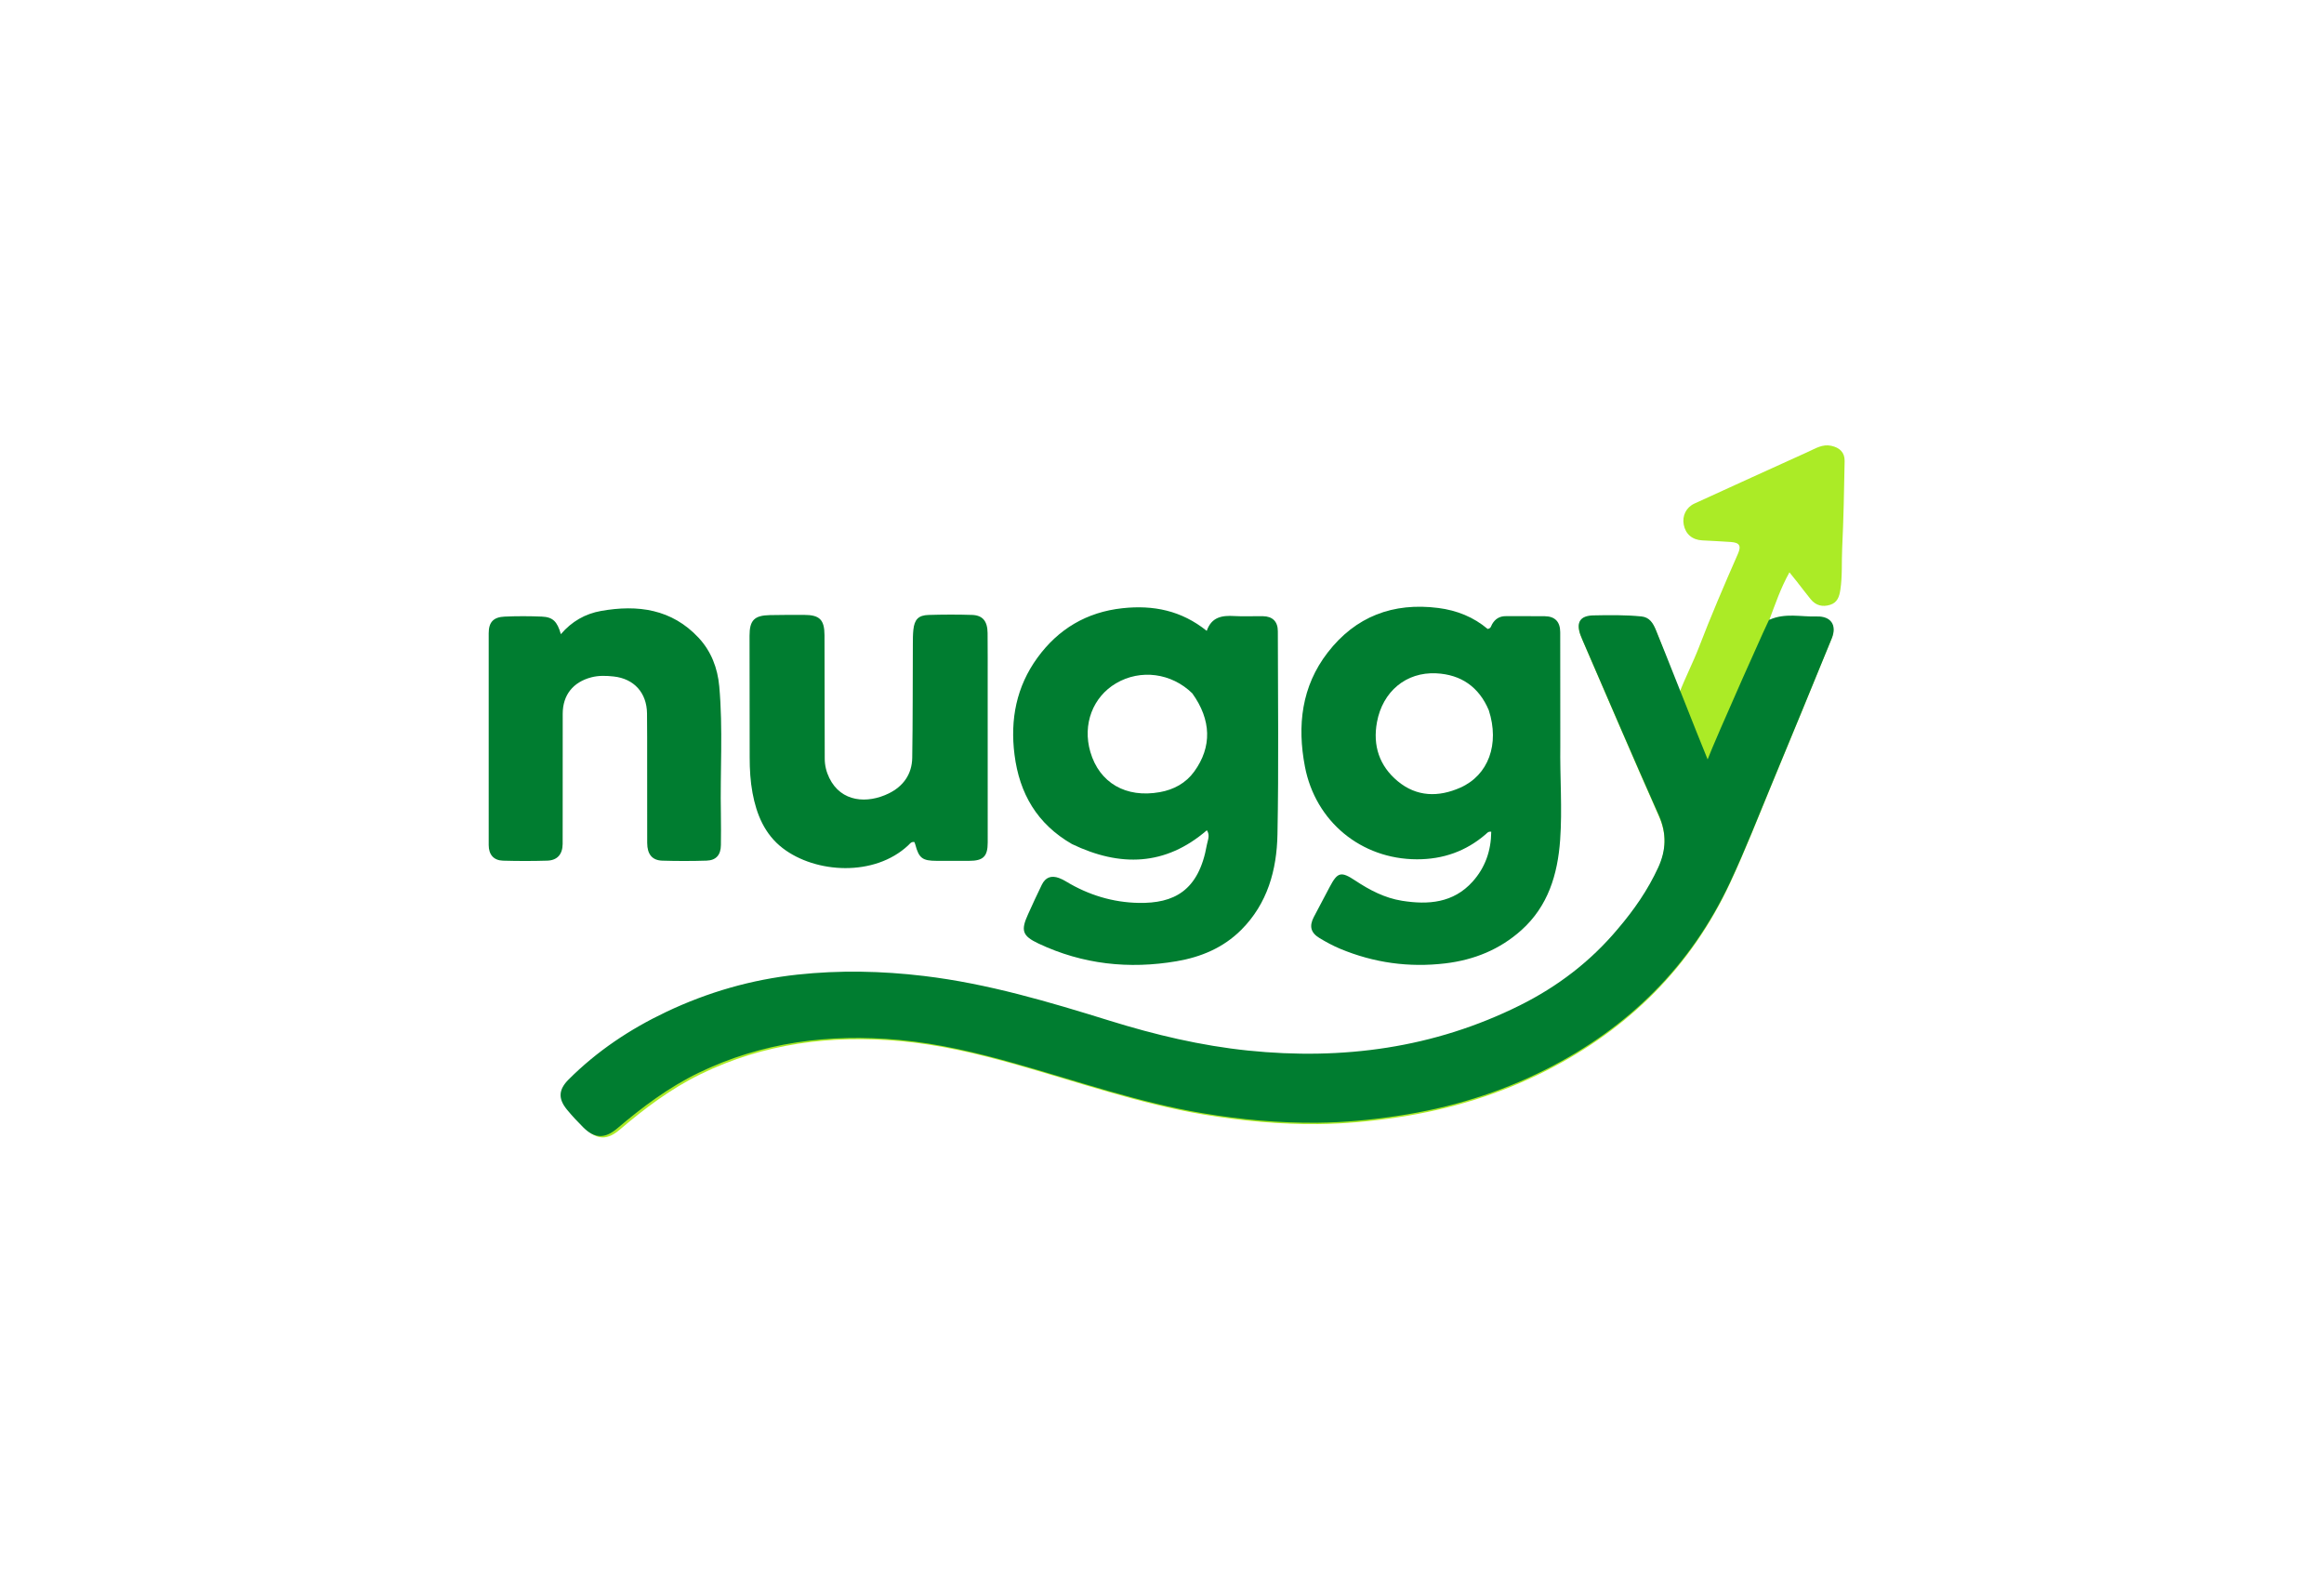
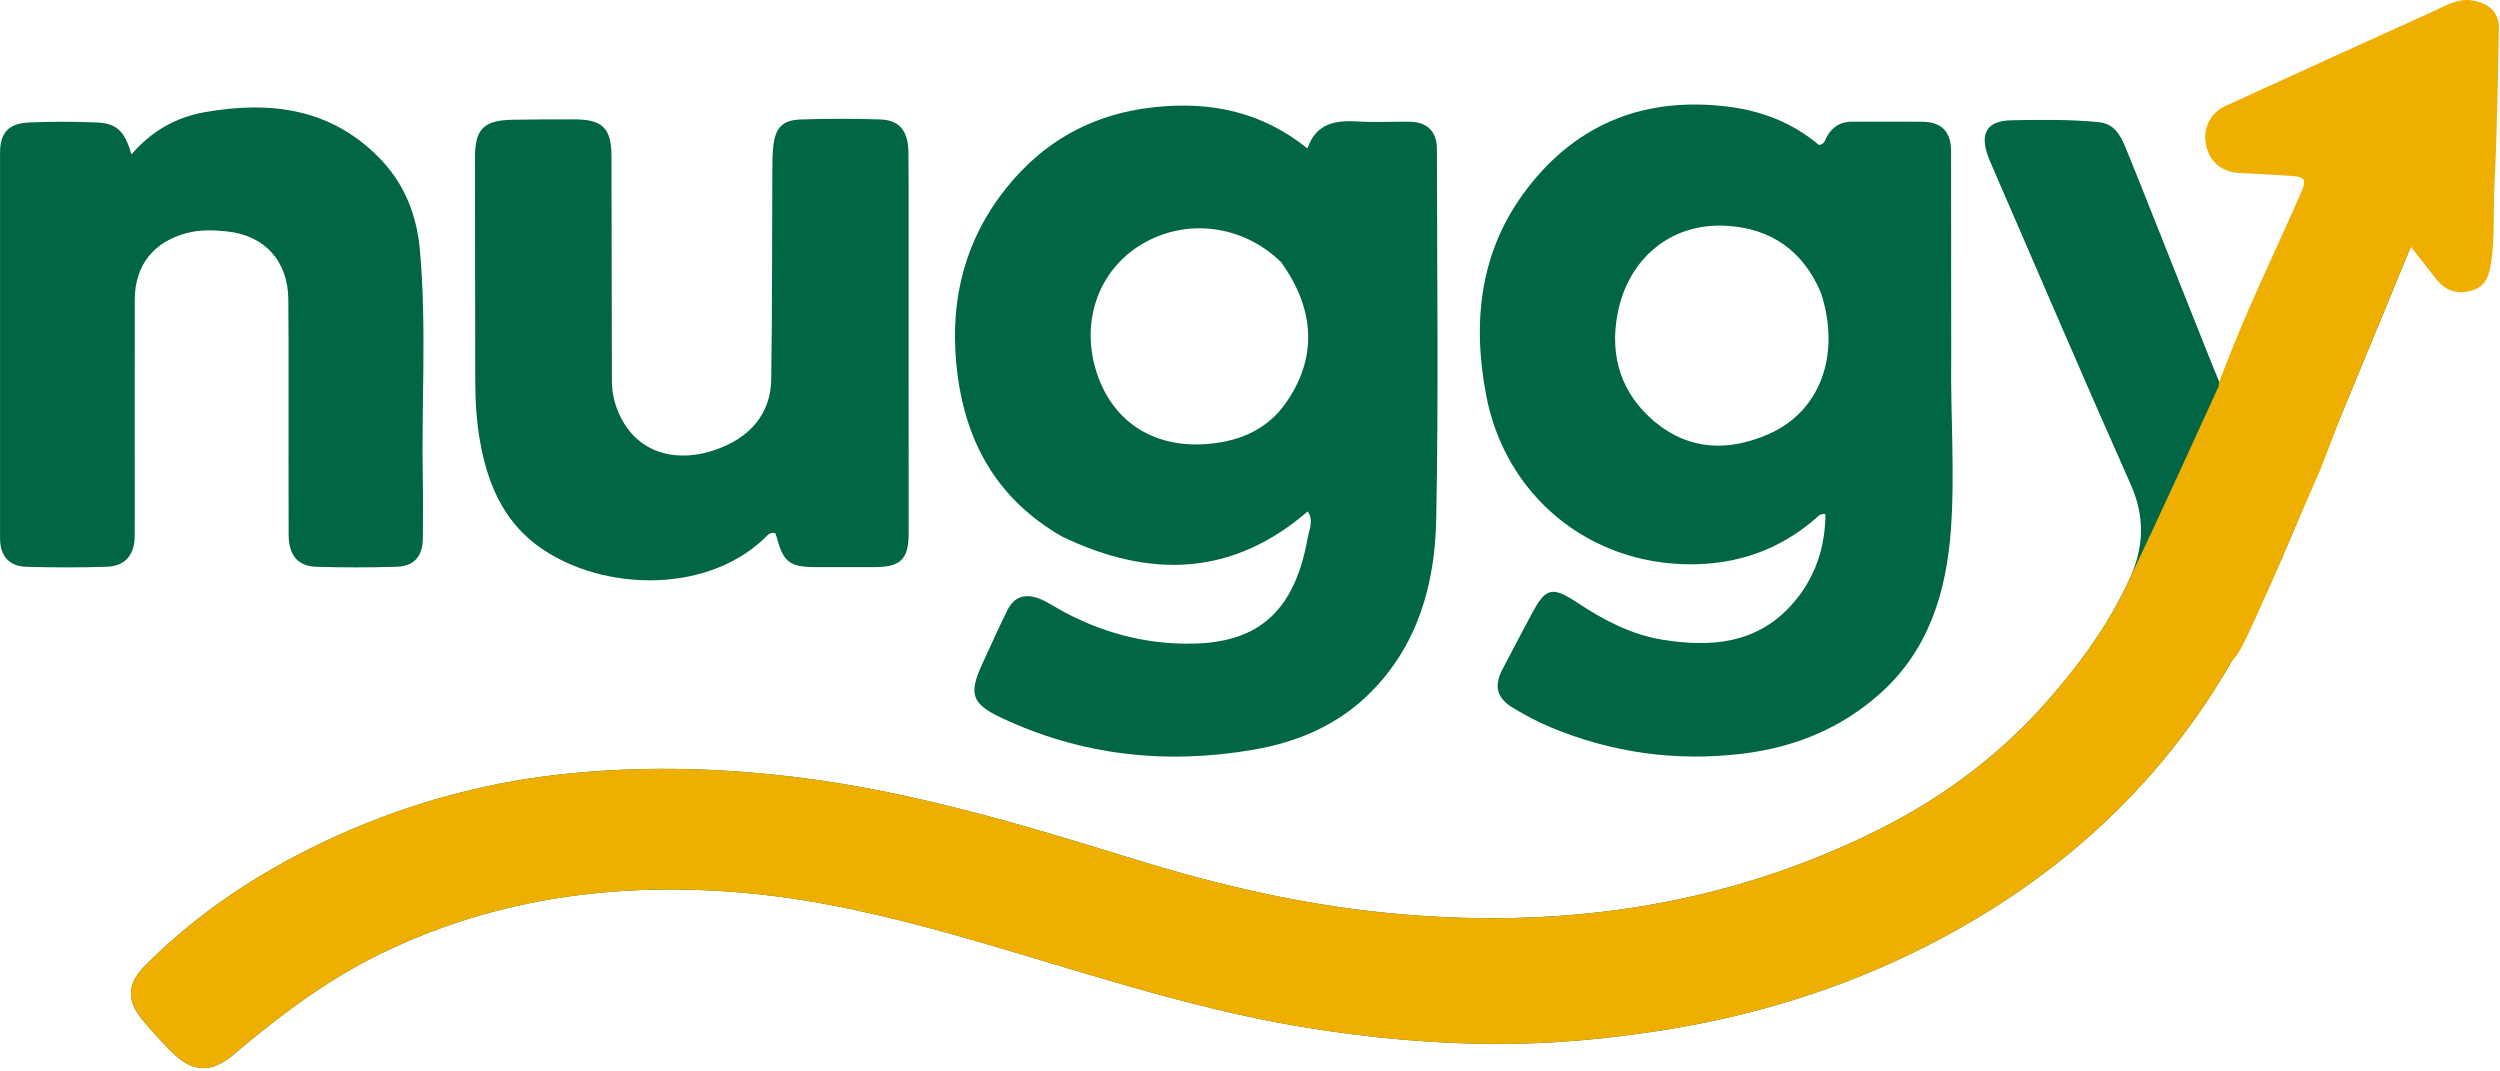
- <svg xmlns="http://www.w3.org/2000/svg" width="1024" height="700" viewBox="0 0 1024 1024" fill="none">
-   <path d="M805.997 599.181C816.416 586.928 825.266 574.061 831.848 559.706C836.95 548.581 837.469 537.714 832.316 526.094C815.631 488.472 799.51 450.597 783.176 412.818C782.713 411.747 782.259 410.671 781.865 409.574C778.963 401.489 781.599 397.16 790.15 396.974C800.443 396.752 810.759 396.637 821.038 397.642C826.35 398.162 828.555 402.031 830.344 406.309C835.038 417.53 838.293 427.784 843 439C843.684 440.63 843.171 445.586 845.5 446.5C848.924 437.456 854.507 426.441 857.957 417.455C865.784 397.068 874.388 377.007 883.173 357.021C885.518 351.686 884.303 349.668 878.569 349.27C872.448 348.845 866.318 348.567 860.191 348.239C853.798 347.896 849.475 344.229 848.294 338.124C847.198 332.459 849.798 326.986 855.206 324.507C879.674 313.293 904.183 302.171 928.695 291.053C933.334 288.949 937.746 286.09 943.326 287.28C948.813 288.451 952.098 291.544 951.998 297.144C951.665 315.818 951.322 334.5 950.42 353.152C949.985 362.134 950.605 371.152 949.237 380.124C948.549 384.629 947.271 388.304 942.705 389.756C937.843 391.302 933.459 390.276 930.134 386.187C926.983 382.312 923.976 378.317 920.892 374.386C919.677 372.837 918.423 371.319 916.423 368.84C910.718 379.078 907.278 389.354 903.324 399.849C913.386 395.219 923.71 397.986 933.825 397.671C942.967 397.387 946.95 403.294 943.49 411.787C930.854 442.808 918.139 473.796 905.327 504.743C896.406 526.295 887.961 548.081 878.107 569.2C852.861 623.309 812.703 663.059 759.764 689.939C729.764 705.172 698.008 714.865 664.757 719.918C647.503 722.54 630.16 724.224 612.778 724.399C588.056 724.648 563.47 722.382 539.028 718.289C497.658 711.36 458.171 697.449 417.994 686.086C393.56 679.175 368.876 673.269 343.566 670.949C298.801 666.845 255.427 672.342 214.584 692.249C195.485 701.558 178.578 714.277 162.45 728.03C154.529 734.784 147.932 734.74 140.562 727.372C136.916 723.727 133.386 719.935 130.114 715.952C124.322 708.899 124.632 703.041 131.131 696.519C149.429 678.155 170.634 663.962 193.947 652.861C220.698 640.124 248.737 632.007 278.226 628.814C305.415 625.87 332.484 626.426 359.622 629.677C400.683 634.596 440.041 646.369 479.317 658.61C508.338 667.655 537.858 674.69 568.088 677.813C628.926 684.099 687.652 676.245 742.888 648.652C767.074 636.57 788.323 620.378 805.997 599.181Z" fill="#ABEB26" />
-   <path d="M805.904 598.496C816.346 586.26 825.216 573.411 831.814 559.077C836.927 547.969 837.447 537.117 832.282 525.514C815.559 487.946 799.402 450.126 783.03 412.401C782.567 411.333 782.111 410.258 781.716 409.162C778.807 401.09 781.45 396.766 790.02 396.581C800.337 396.359 810.676 396.244 820.979 397.248C826.302 397.766 828.513 401.63 830.306 405.902C834.961 416.988 858.625 477.266 863.696 489.392C867.575 478.74 907.014 390.033 903.453 399.451C913.538 394.828 923.885 397.591 934.023 397.277C943.186 396.993 947.178 402.892 943.711 411.372C931.046 442.348 918.302 473.291 905.461 504.194C896.519 525.714 888.055 547.469 878.179 568.558C852.875 622.588 812.625 662.281 759.565 689.122C729.496 704.333 697.668 714.012 664.341 719.057C647.047 721.676 629.665 723.357 612.244 723.532C587.465 723.78 562.823 721.519 538.325 717.431C496.86 710.512 457.283 696.621 417.015 685.274C392.524 678.373 367.784 672.476 342.416 670.159C297.549 666.061 254.076 671.551 213.139 691.429C193.997 700.724 177.051 713.424 160.886 727.158C152.947 733.902 146.335 733.858 138.949 726.501C135.295 722.861 131.756 719.075 128.477 715.097C122.671 708.055 122.982 702.205 129.496 695.692C147.835 677.355 169.089 663.183 192.456 652.098C219.267 639.379 247.37 631.274 276.927 628.085C304.178 625.146 331.309 625.701 358.509 628.947C399.663 633.859 439.112 645.615 478.477 657.838C507.564 666.87 537.152 673.895 567.451 677.014C628.428 683.29 687.288 675.447 742.65 647.895C766.892 635.83 788.189 619.661 805.904 598.496Z" fill="#007D30" />
-   <path d="M453.964 543.939C431.463 530.984 420.112 511.366 416.934 486.359C414.044 463.607 418.159 442.471 431.72 423.845C445.199 405.331 463.404 394.46 486.526 391.956C506.407 389.802 524.561 393.442 540.839 406.557C543.922 397.567 550.764 396.522 558.646 397C564.79 397.373 570.976 397.006 577.141 397.107C583.297 397.209 586.662 400.575 586.667 406.795C586.7 450.461 587.277 494.138 586.422 537.788C585.975 560.621 580.045 582.269 563.047 599.261C551.511 610.791 537.104 616.771 521.469 619.444C490.726 624.699 460.84 621.478 432.414 608.064C421.958 603.13 420.874 599.681 425.657 589.192C428.559 582.829 431.44 576.451 434.528 570.177C436.909 565.34 440.614 563.984 445.678 565.84C447.228 566.408 448.724 567.19 450.141 568.046C464.557 576.759 480.31 581.568 497.005 581.859C519.438 582.249 535.666 574.338 540.911 544.46C541.432 541.496 543.144 538.353 540.93 535.04C514.187 558.093 485.031 558.857 453.964 543.939ZM531.505 446.795C518.068 433.666 498.177 431.054 482.376 440.344C467.519 449.079 460.6 466.686 465.811 484.551C471.647 504.557 488.749 514.418 510.628 510.484C519.596 508.872 527.347 504.7 532.774 497.216C544.267 481.364 543.875 463.975 531.505 446.795Z" fill="#007D30" />
-   <path d="M768.732 480.429C768.455 501.072 770.074 521.231 768.626 541.353C767.03 563.518 760.865 583.971 743.669 599.408C729.749 611.905 713.159 618.627 694.625 620.834C671.177 623.626 648.566 620.478 626.808 611.415C622.217 609.502 617.786 607.103 613.524 604.526C607.83 601.084 606.802 596.836 609.846 590.978C613.224 584.478 616.677 578.017 620.107 571.543C625.207 561.919 627.396 561.386 636.663 567.528C645.897 573.647 655.649 578.727 666.685 580.487C683.605 583.187 699.754 581.95 712.163 568.193C720.333 559.136 724.113 548.226 724.217 536.014C722.296 535.704 721.597 536.799 720.761 537.525C708.011 548.587 693.13 553.8 676.331 553.765C640.364 553.69 610.892 529.435 604.121 494.014C599.071 467.6 601.916 442.362 618.781 420.533C636.743 397.284 660.945 388.069 690.117 391.805C702.124 393.343 712.883 397.701 721.901 405.322C724.05 404.997 724.131 403.379 724.74 402.313C726.744 398.805 729.626 397.041 733.702 397.068C742.032 397.123 750.362 397.008 758.691 397.11C765.319 397.19 768.668 400.676 768.682 407.464C768.731 431.619 768.72 455.774 768.732 480.429ZM722.64 457.717C716.317 442.698 704.76 434.684 688.746 433.911C669.315 432.973 654.21 445.636 650.561 465.38C647.772 480.468 652.078 493.552 663.884 503.388C676.169 513.624 690.254 513.795 704.256 507.597C722.416 499.56 729.709 479.555 722.64 457.717Z" fill="#007D30" />
-   <path d="M399.646 440.43C399.653 474.917 399.666 508.905 399.663 542.893C399.663 551.931 396.791 554.755 387.677 554.762C380.679 554.768 373.682 554.772 366.684 554.761C357.59 554.747 355.295 552.982 353.012 544.326C352.852 543.72 352.577 543.146 352.387 542.643C350.326 542.297 349.477 543.771 348.451 544.733C326.657 565.171 288.717 562.896 267.491 546.561C255.941 537.672 250.654 524.944 248.067 511C246.671 503.472 246.236 495.832 246.231 488.17C246.214 462.012 246.166 435.855 246.143 409.698C246.134 399.751 249.197 396.595 259.26 396.394C266.588 396.247 273.92 396.244 281.251 396.255C291.336 396.271 294.431 399.332 294.461 409.373C294.538 435.863 294.584 462.353 294.612 488.843C294.617 493.257 295.629 497.401 297.551 501.345C305.21 517.068 322.127 518.026 335.861 511.318C345.215 506.75 350.852 498.919 351.013 488.334C351.387 463.853 351.288 439.364 351.406 414.878C351.421 411.883 351.421 408.871 351.731 405.898C352.427 399.219 354.984 396.492 361.538 396.295C370.859 396.013 380.203 395.973 389.522 396.278C396.431 396.505 399.499 400.279 399.584 407.942C399.701 418.604 399.634 429.267 399.646 440.43Z" fill="#007D30" />
-   <path d="M125.7 523.43C125.698 530.595 125.745 537.261 125.68 543.926C125.616 550.511 122.245 554.439 115.752 554.639C106.263 554.931 96.753 554.916 87.262 554.65C81.214 554.48 78.022 550.747 78.019 544.583C77.995 499.09 77.994 453.598 78.016 408.106C78.019 401.039 80.954 397.696 88.255 397.366C96.237 397.004 104.258 397.025 112.242 397.358C119.373 397.655 122.186 400.474 124.53 408.684C131.5 400.493 140.243 395.515 150.464 393.711C174.099 389.538 196.044 392.445 213.359 411.054C221.436 419.735 225.555 430.549 226.617 442.215C229.111 469.629 227.135 497.131 227.681 524.589C227.814 531.252 227.745 537.92 227.685 544.585C227.627 550.892 224.652 554.432 218.425 554.629C208.936 554.928 199.424 554.927 189.935 554.64C183.386 554.443 180.205 550.514 180.176 543.23C180.108 525.733 180.16 508.236 180.148 490.739C180.141 480.407 180.185 470.075 180.061 459.745C179.902 446.533 171.763 437.37 158.545 435.945C153.802 435.433 148.936 435.239 144.148 436.496C132.408 439.578 125.754 447.857 125.721 459.94C125.662 480.937 125.701 501.933 125.7 523.43Z" fill="#007D30" />
+ <svg xmlns="http://www.w3.org/2000/svg" width="885" height="379" viewBox="0 0 885 379" fill="none">
+   <path d="M727.904 244.496C738.346 232.26 747.216 219.411 753.814 205.077C758.927 193.969 759.447 183.117 754.282 171.514C737.559 133.946 721.402 96.126 705.03 58.401C704.567 57.333 704.111 56.258 703.716 55.163C700.807 47.09 703.45 42.766 712.02 42.581C722.337 42.359 732.676 42.244 742.979 43.248C748.302 43.766 750.513 47.63 752.306 51.902C756.961 62.988 780.625 123.266 785.696 135.392C789.575 124.74 829.014 36.033 825.453 45.451C835.538 40.828 845.885 43.591 856.023 43.277C865.186 42.993 869.178 48.892 865.711 57.372C853.046 88.348 840.302 119.291 827.461 150.194C818.519 171.714 810.055 193.469 800.179 214.558C774.875 268.588 734.625 308.281 681.565 335.122C651.496 350.333 619.668 360.012 586.341 365.057C569.047 367.676 551.665 369.357 534.244 369.532C509.465 369.78 484.823 367.519 460.325 363.431C418.86 356.512 379.283 342.621 339.015 331.274C314.524 324.373 289.784 318.476 264.416 316.159C219.549 312.061 176.076 317.551 135.139 337.429C115.997 346.724 99.051 359.424 82.886 373.158C74.948 379.902 68.335 379.858 60.949 372.501C57.295 368.861 53.756 365.075 50.477 361.097C44.671 354.055 44.982 348.205 51.496 341.692C69.835 323.355 91.089 309.183 114.456 298.098C141.267 285.379 169.37 277.274 198.927 274.085C226.178 271.146 253.309 271.701 280.509 274.947C321.663 279.859 361.112 291.615 400.477 303.838C429.564 312.87 459.152 319.895 489.451 323.014C550.428 329.29 609.288 321.447 664.65 293.895C688.892 281.83 710.189 265.661 727.904 244.496Z" fill="#006644" />
+   <path d="M753.814 205.077C747.216 219.411 738.346 232.26 727.904 244.495C710.189 265.661 688.892 281.83 664.65 293.895C609.288 321.447 550.428 329.29 489.451 323.014C459.152 319.895 429.564 312.87 400.477 303.838C361.112 291.615 321.663 279.859 280.509 274.947C253.309 271.701 226.178 271.146 198.927 274.085C169.37 277.274 141.267 285.379 114.456 298.098C91.089 309.183 69.835 323.355 51.496 341.692C44.982 348.205 44.671 354.055 50.477 361.097C53.756 365.075 57.295 368.861 60.949 372.501C68.335 379.858 74.948 379.902 82.886 373.158C99.051 359.424 115.997 346.724 135.139 337.429C176.076 317.551 219.549 312.061 264.416 316.159C289.784 318.476 314.524 324.373 339.015 331.274C379.283 342.621 418.86 356.512 460.325 363.431C484.823 367.519 509.465 369.78 534.244 369.532C551.665 369.357 569.047 367.676 586.341 365.057C619.668 360.012 651.496 350.333 681.565 335.122C734.625 308.281 774.875 268.588 800.179 214.558C810.055 193.469 818.519 171.714 827.461 150.194C840.302 119.291 853.046 88.348 865.711 57.372C869.178 48.892 865.186 42.993 856.023 43.277C845.885 43.591 835.538 40.828 825.453 45.451C829.416 34.971 780.135 145.989 785.853 135.766C760 192.5 758.927 193.969 753.814 205.077Z" fill="#EEAF00" />
+   <path d="M785.5 135.5C797.5 234 771 281 821.5 166C825.454 155.505 847.793 97.624 853.498 87.386C856.582 91.317 859.589 95.312 862.74 99.187C866.065 103.276 870.449 104.302 875.311 102.756C879.877 101.304 881.155 97.629 881.843 93.124C883.211 84.152 882.591 75.134 883.026 66.152C883.928 47.5 884.271 28.818 884.604 10.144C884.704 4.544 881.419 1.451 875.932 0.28C870.352 -0.91 865.94 1.949 861.301 4.053C836.789 15.171 812.28 26.293 787.812 37.507C782.404 39.986 779.804 45.459 780.9 51.124C782.081 57.229 786.404 60.896 792.797 61.239C798.924 61.567 805.054 61.844 811.175 62.27C816.909 62.669 816.345 64.165 814 69.5C805.215 89.486 795.639 109.113 787.812 129.5C784.362 138.486 788.924 126.456 785.5 135.5Z" fill="#EEAF00" />
+   <path d="M375.964 189.939C353.463 176.984 342.112 157.366 338.934 132.359C336.044 109.607 340.159 88.471 353.72 69.845C367.199 51.331 385.404 40.46 408.526 37.956C428.407 35.802 446.561 39.442 462.839 52.557C465.922 43.567 472.764 42.522 480.646 43C486.79 43.373 492.976 43.006 499.141 43.107C505.297 43.209 508.662 46.575 508.667 52.795C508.7 96.461 509.277 140.138 508.422 183.788C507.975 206.621 502.045 228.269 485.047 245.261C473.511 256.791 459.104 262.771 443.469 265.444C412.726 270.699 382.84 267.478 354.414 254.064C343.958 249.13 342.874 245.681 347.657 235.192C350.559 228.829 353.44 222.451 356.528 216.177C358.909 211.34 362.614 209.984 367.678 211.84C369.228 212.408 370.724 213.19 372.141 214.046C386.557 222.759 402.31 227.568 419.005 227.859C441.438 228.249 457.666 220.338 462.911 190.46C463.432 187.496 465.144 184.353 462.93 181.04C436.187 204.093 407.031 204.857 375.964 189.939ZM453.505 92.795C440.068 79.666 420.177 77.054 404.376 86.344C389.519 95.079 382.6 112.686 387.811 130.551C393.647 150.557 410.749 160.418 432.628 156.484C441.596 154.872 449.347 150.7 454.774 143.216C466.267 127.364 465.875 109.975 453.505 92.795Z" fill="#006644" />
+   <path d="M690.732 126.429C690.455 147.072 692.074 167.231 690.626 187.353C689.03 209.518 682.865 229.971 665.669 245.408C651.749 257.905 635.159 264.627 616.625 266.834C593.177 269.626 570.566 266.478 548.808 257.415C544.216 255.502 539.786 253.103 535.524 250.526C529.83 247.084 528.802 242.836 531.846 236.978C535.223 230.478 538.677 224.017 542.107 217.543C547.207 207.919 549.396 207.386 558.663 213.528C567.897 219.647 577.649 224.727 588.685 226.487C605.605 229.187 621.753 227.95 634.163 214.193C642.332 205.136 646.113 194.226 646.216 182.014C644.296 181.704 643.597 182.799 642.761 183.525C630.011 194.587 615.13 199.8 598.331 199.765C562.364 199.69 532.892 175.435 526.121 140.014C521.071 113.6 523.916 88.362 540.781 66.533C558.743 43.284 582.945 34.069 612.117 37.805C624.124 39.343 634.883 43.701 643.901 51.322C646.05 50.997 646.131 49.379 646.74 48.313C648.744 44.805 651.626 43.041 655.702 43.068C664.032 43.123 672.362 43.008 680.69 43.11C687.319 43.19 690.668 46.676 690.682 53.464C690.731 77.619 690.72 101.774 690.732 126.429ZM644.64 103.717C638.317 88.698 626.76 80.684 610.746 79.911C591.315 78.973 576.21 91.636 572.561 111.38C569.772 126.468 574.078 139.552 585.884 149.388C598.169 159.624 612.254 159.795 626.256 153.597C644.416 145.56 651.709 125.555 644.64 103.717Z" fill="#006644" />
+   <path d="M321.646 86.43C321.653 120.917 321.666 154.905 321.663 188.893C321.663 197.931 318.791 200.755 309.677 200.762C302.679 200.768 295.682 200.772 288.684 200.761C279.59 200.747 277.295 198.982 275.012 190.326C274.852 189.72 274.577 189.146 274.387 188.643C272.326 188.297 271.477 189.771 270.451 190.733C248.657 211.171 210.717 208.896 189.491 192.561C177.941 183.672 172.654 170.944 170.067 157C168.671 149.472 168.236 141.832 168.231 134.17C168.214 108.012 168.166 81.855 168.143 55.698C168.134 45.751 171.197 42.595 181.26 42.394C188.588 42.247 195.92 42.244 203.251 42.255C213.336 42.271 216.431 45.332 216.461 55.373C216.538 81.863 216.583 108.353 216.612 134.843C216.617 139.257 217.629 143.401 219.551 147.345C227.21 163.068 244.127 164.026 257.861 157.318C267.215 152.75 272.852 144.919 273.013 134.334C273.387 109.853 273.287 85.364 273.406 60.879C273.421 57.883 273.421 54.871 273.731 51.898C274.427 45.219 276.984 42.492 283.538 42.294C292.859 42.013 302.203 41.973 311.522 42.278C318.431 42.505 321.499 46.279 321.583 53.942C321.701 64.604 321.634 75.267 321.646 86.43Z" fill="#006644" />
+   <path d="M47.7 169.43C47.698 176.595 47.745 183.261 47.68 189.926C47.615 196.511 44.245 200.439 37.752 200.639C28.263 200.931 18.753 200.916 9.262 200.65C3.214 200.48 0.022 196.747 0.019 190.583C-0.005 145.09 -0.006 99.598 0.016 54.106C0.019 47.039 2.954 43.696 10.255 43.366C18.236 43.004 26.258 43.025 34.242 43.358C41.373 43.655 44.185 46.474 46.53 54.684C53.5 46.493 62.243 41.515 72.464 39.711C96.099 35.538 118.044 38.444 135.359 57.054C143.436 65.735 147.555 76.549 148.617 88.215C151.111 115.629 149.135 143.131 149.681 170.589C149.814 177.252 149.745 183.92 149.685 190.585C149.627 196.892 146.652 200.432 140.425 200.629C130.936 200.928 121.424 200.927 111.935 200.64C105.386 200.443 102.205 196.514 102.176 189.23C102.108 171.733 102.16 154.236 102.148 136.739C102.141 126.407 102.185 116.075 102.061 105.745C101.902 92.533 93.763 83.37 80.545 81.945C75.802 81.433 70.936 81.239 66.148 82.496C54.408 85.578 47.754 93.856 47.721 105.94C47.662 126.937 47.701 147.933 47.7 169.43Z" fill="#006644" />
</svg>
